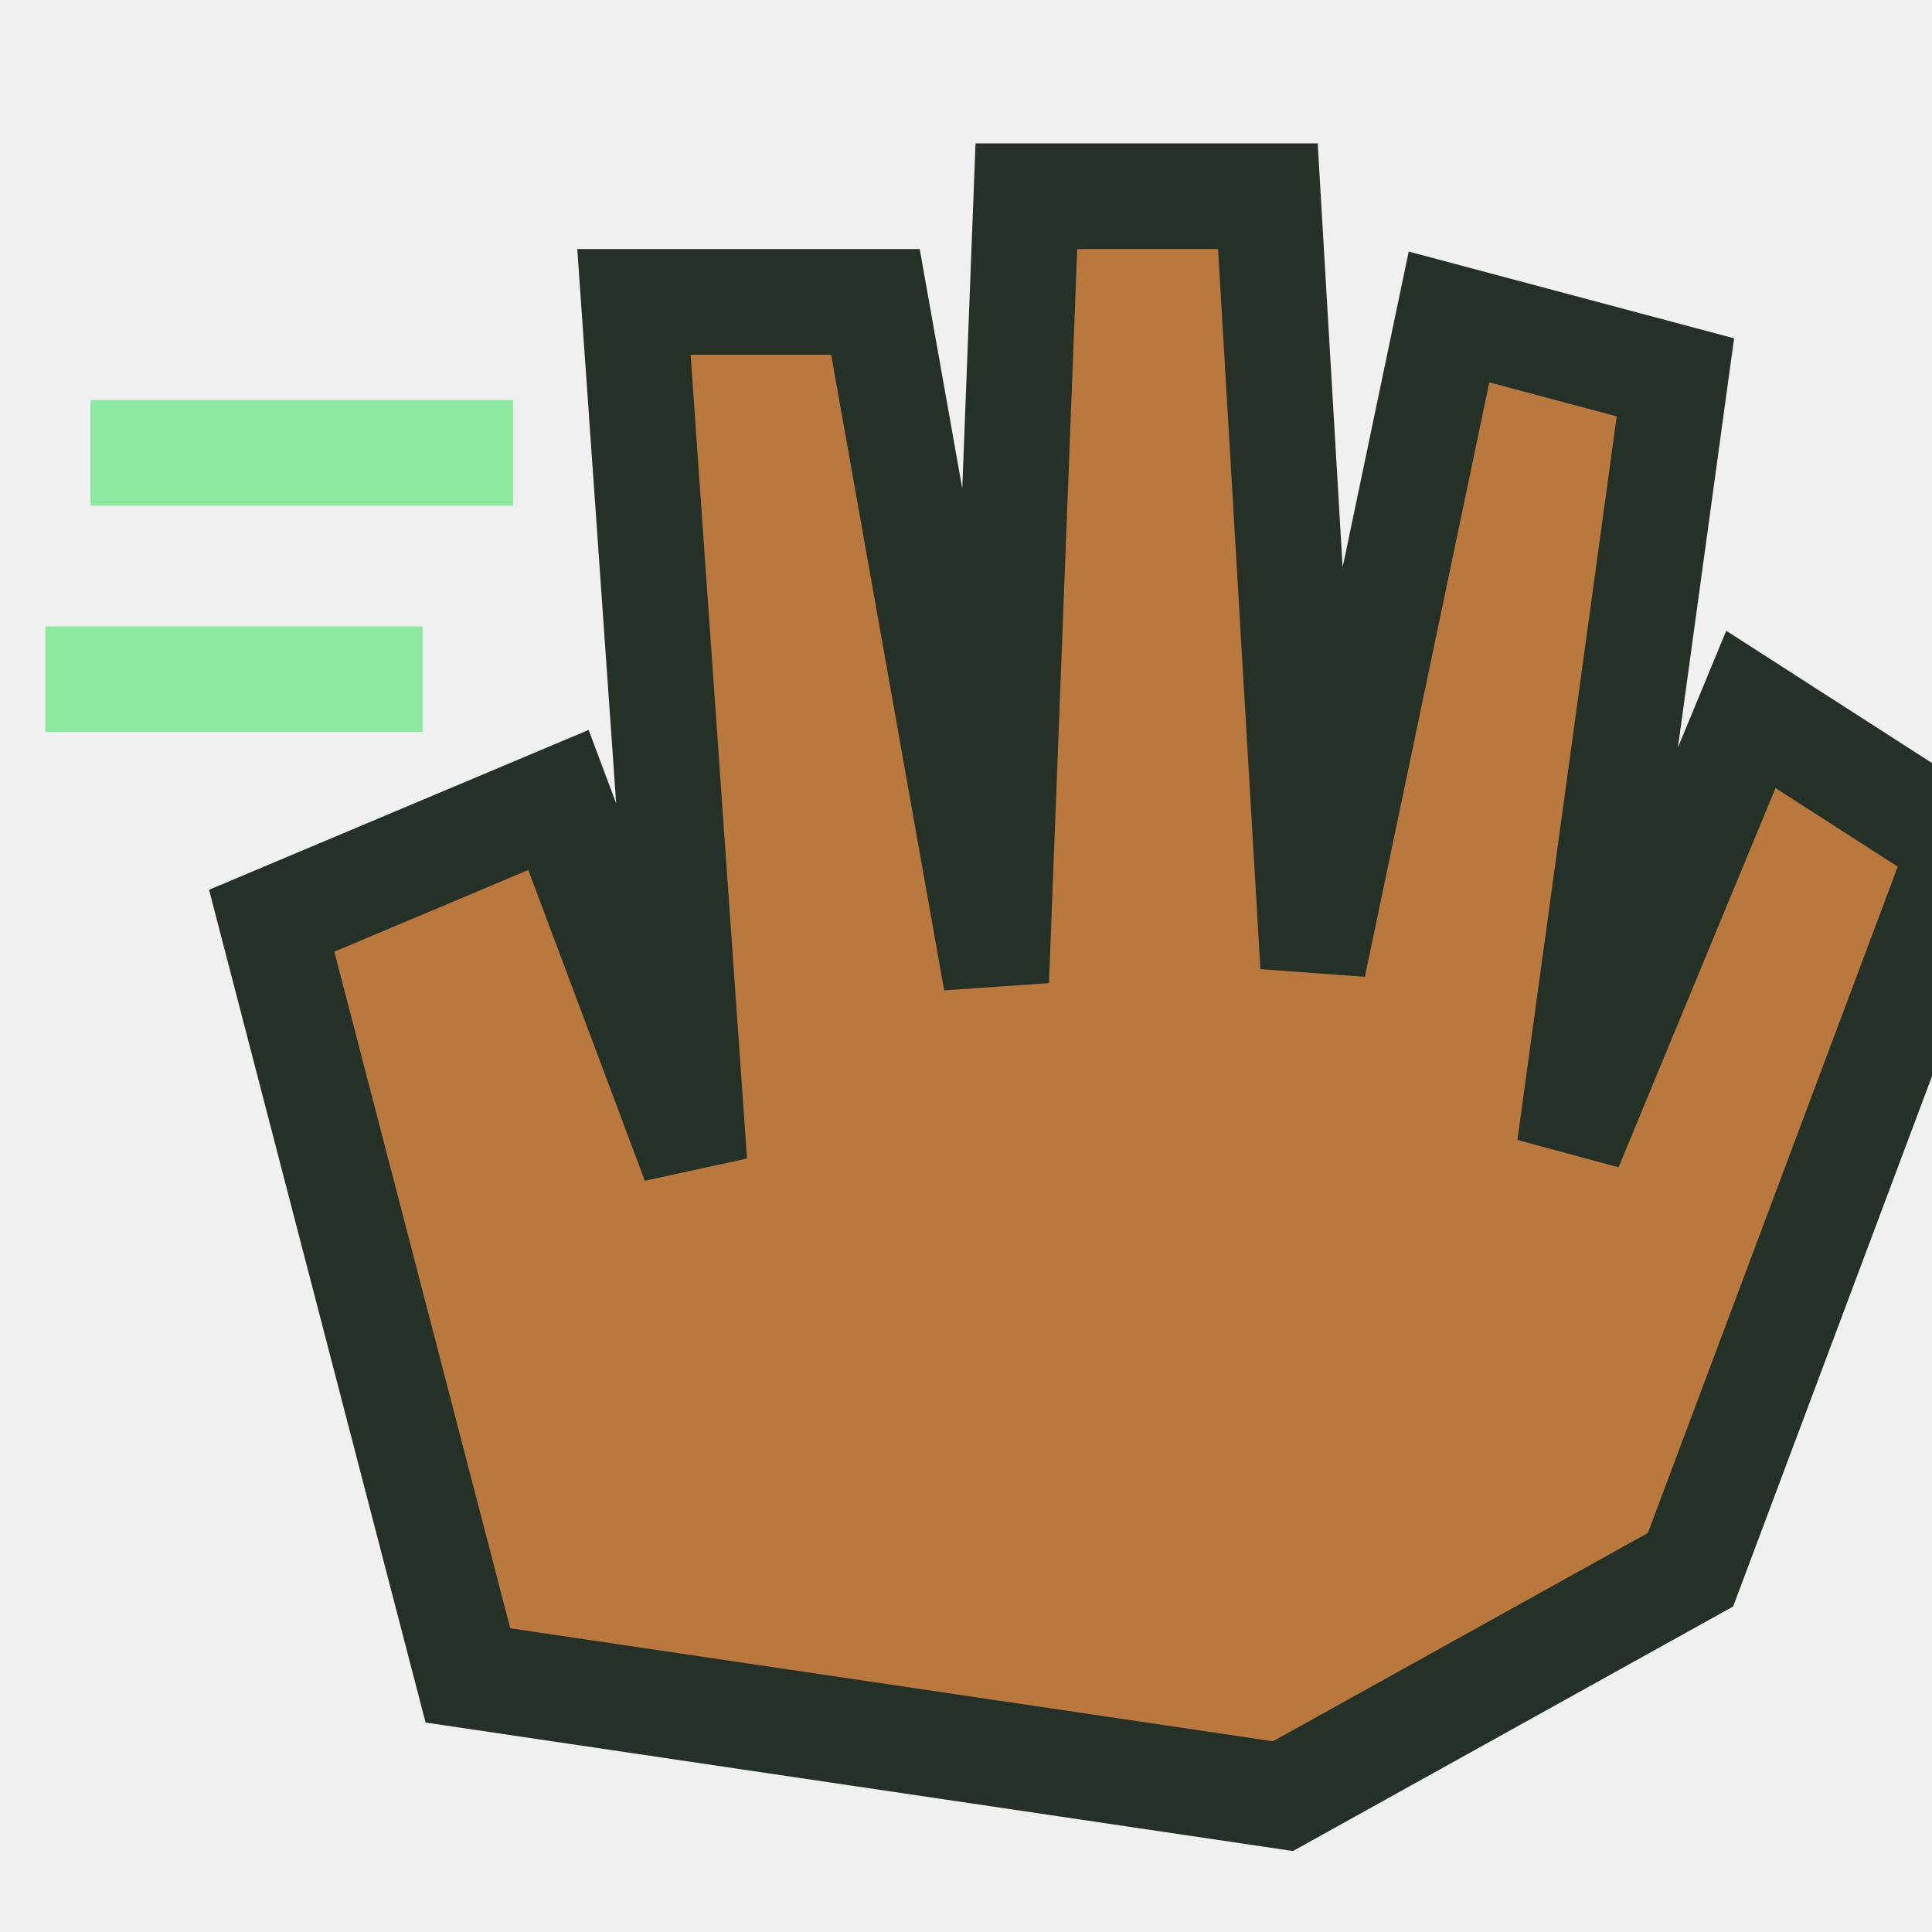
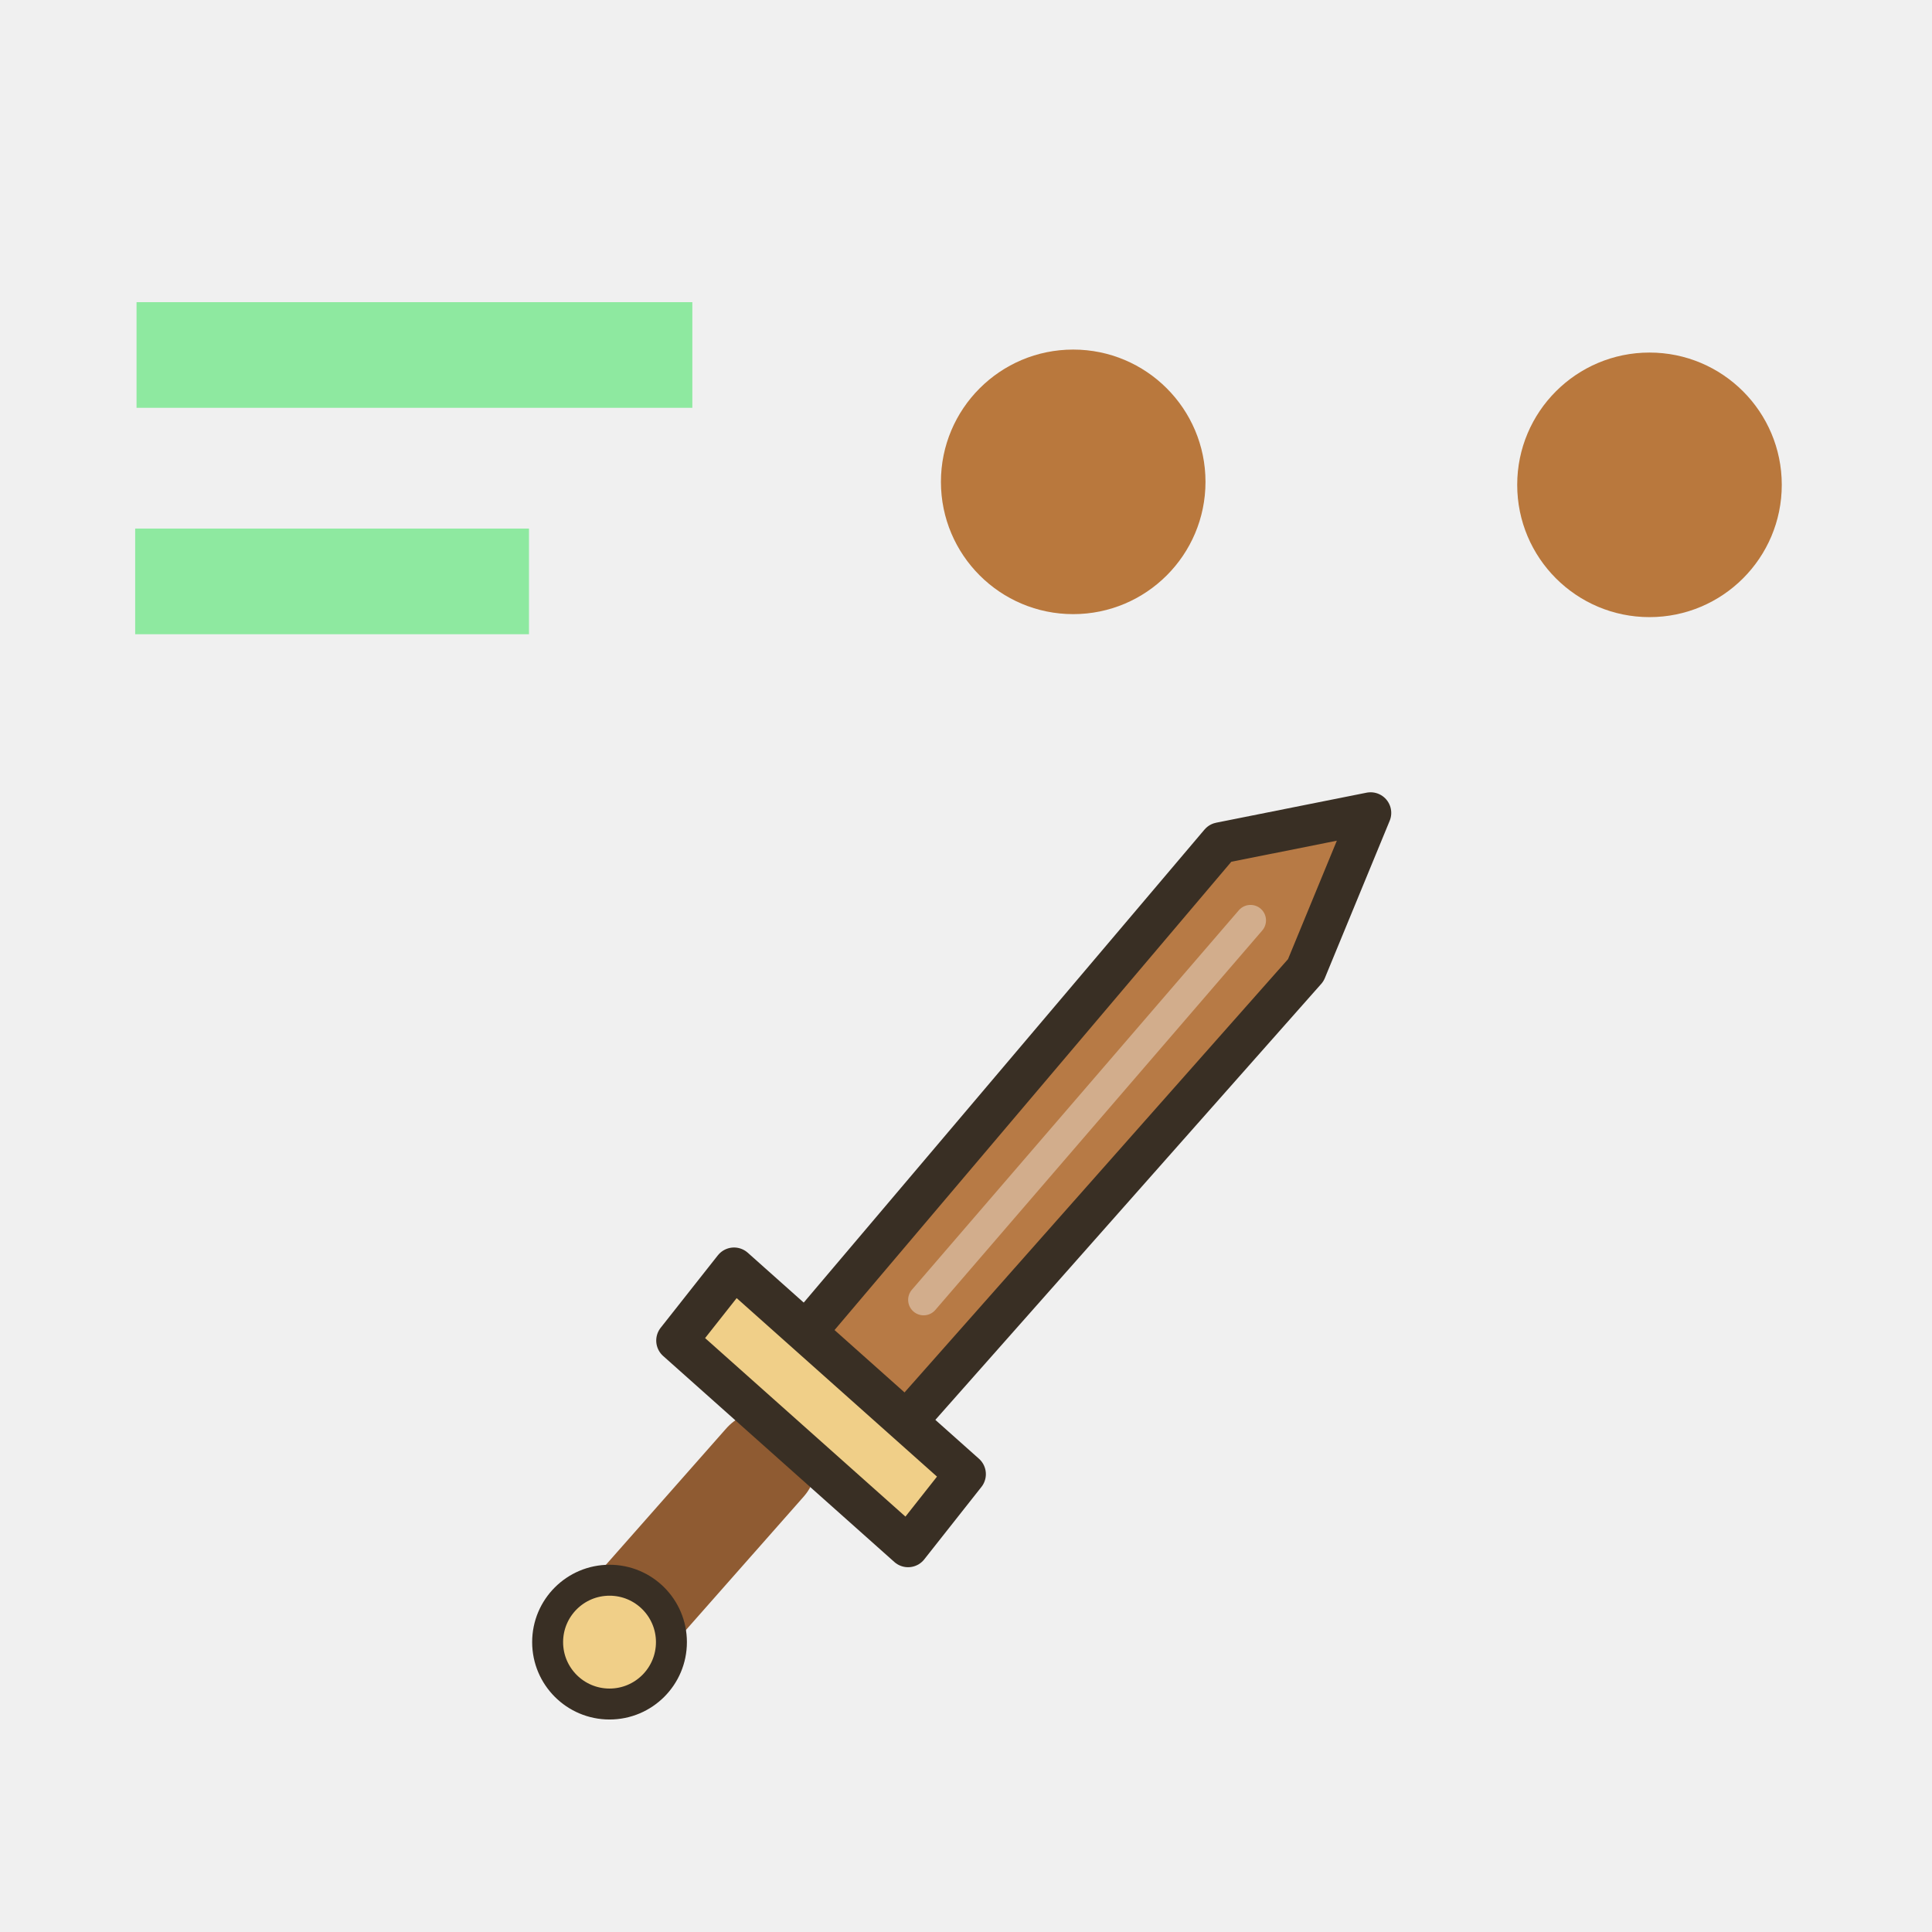
- <svg xmlns="http://www.w3.org/2000/svg" viewBox="0 0 128 128">
-   <path id="punch-rate" d="m31 111-13-50 19-8 9 24-4-57h16l8 45 2-52h16l3 51 9-43 15 4-7 51 12-29 14 9-18 48-27 15z" fill="#b9783d" stroke="#253027" stroke-width="7" />
-   <path d="M6 30h28M3 45h25" stroke="#8ee9a0" stroke-width="7" />
+ <svg xmlns="http://www.w3.org/2000/svg" viewBox="0 0 128 128" version="1.1" id="svg1">
+   <defs id="defs1" />
+   <path d="m 9.046,23.519 h 36.823 m -36.913,15 h 26.09" stroke="#8ee9a0" stroke-width="7" id="path1" />
+   <circle id="gold-glove" r="8.764" fill="#f6c945" cx="71.103" cy="31.924" style="fill:#b9783d;fill-opacity:1;stroke:none;stroke-width:0.974;stroke-dasharray:none" />
+   <circle id="gold-glove-9" r="8.764" fill="#f6c945" cx="109.283" cy="32.122" style="fill:#b9783d;fill-opacity:1;stroke:none;stroke-width:0.974;stroke-dasharray:none" />
+   <g id="sword-wood" transform="matrix(0.6835008,0,0,0.6835008,43.83407,81.83049)">
+     <g id="sword-blade-group" transform="rotate(8.365,23.829,2.005)">
+       <path id="sword-blade" d="m 15,11 33,-53 14,-5 -4,16 -32,49 z" fill="#b77a45" stroke="#392f24" stroke-width="4" stroke-linejoin="round" />
+       <path id="sword-blade-highlight" d="M 26,6 52,-35" fill="none" stroke="#ffffff" stroke-opacity="0.38" stroke-width="3" stroke-linecap="round" />
+     </g>
+     <path id="sword-grip" d="M 10.015,22.044 -3.104,36.908" fill="none" stroke="#8f5b32" stroke-width="10" stroke-linecap="round" />
+     <circle id="sword-pommel" cx="-5.049" cy="39.451" r="6" fill="#f0cf88" stroke="#392f24" stroke-width="3" />
+     <path id="sword-guard" d="M 7.019,3.199 29.43,23.168 23.888,30.189 1.477,10.22 Z" fill="#f0cf88" stroke="#392f24" stroke-width="4" stroke-linejoin="round" />
+   </g>
</svg>
